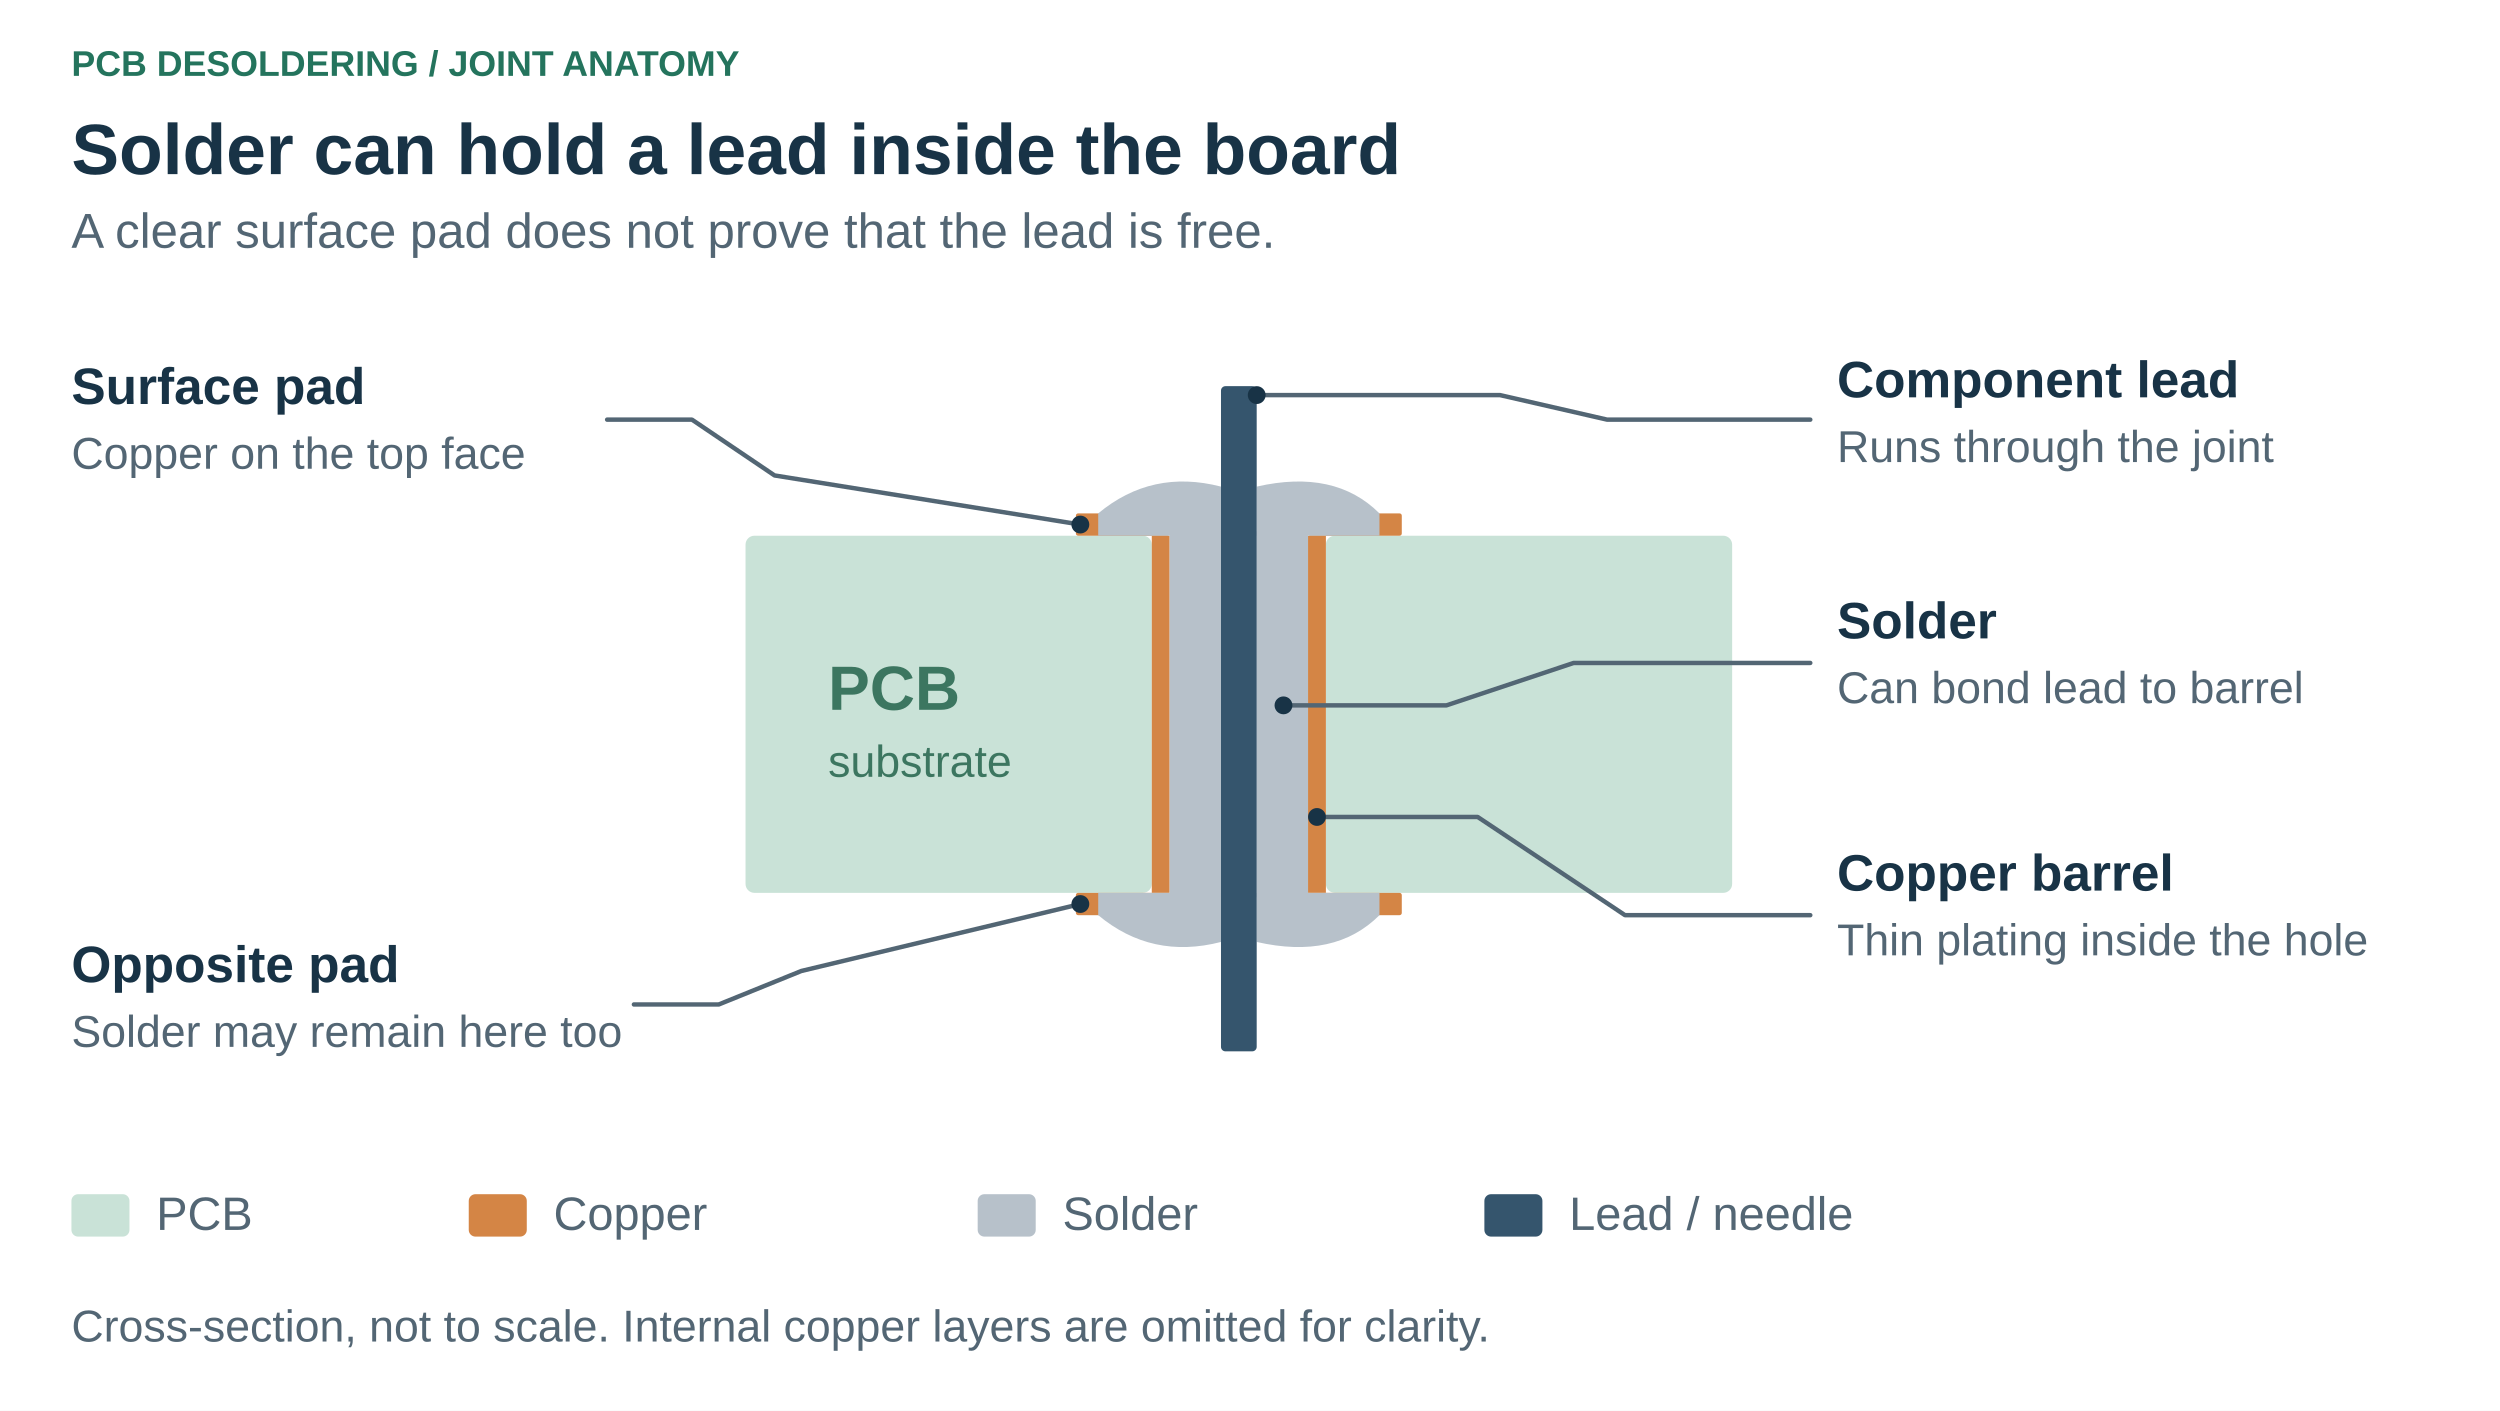
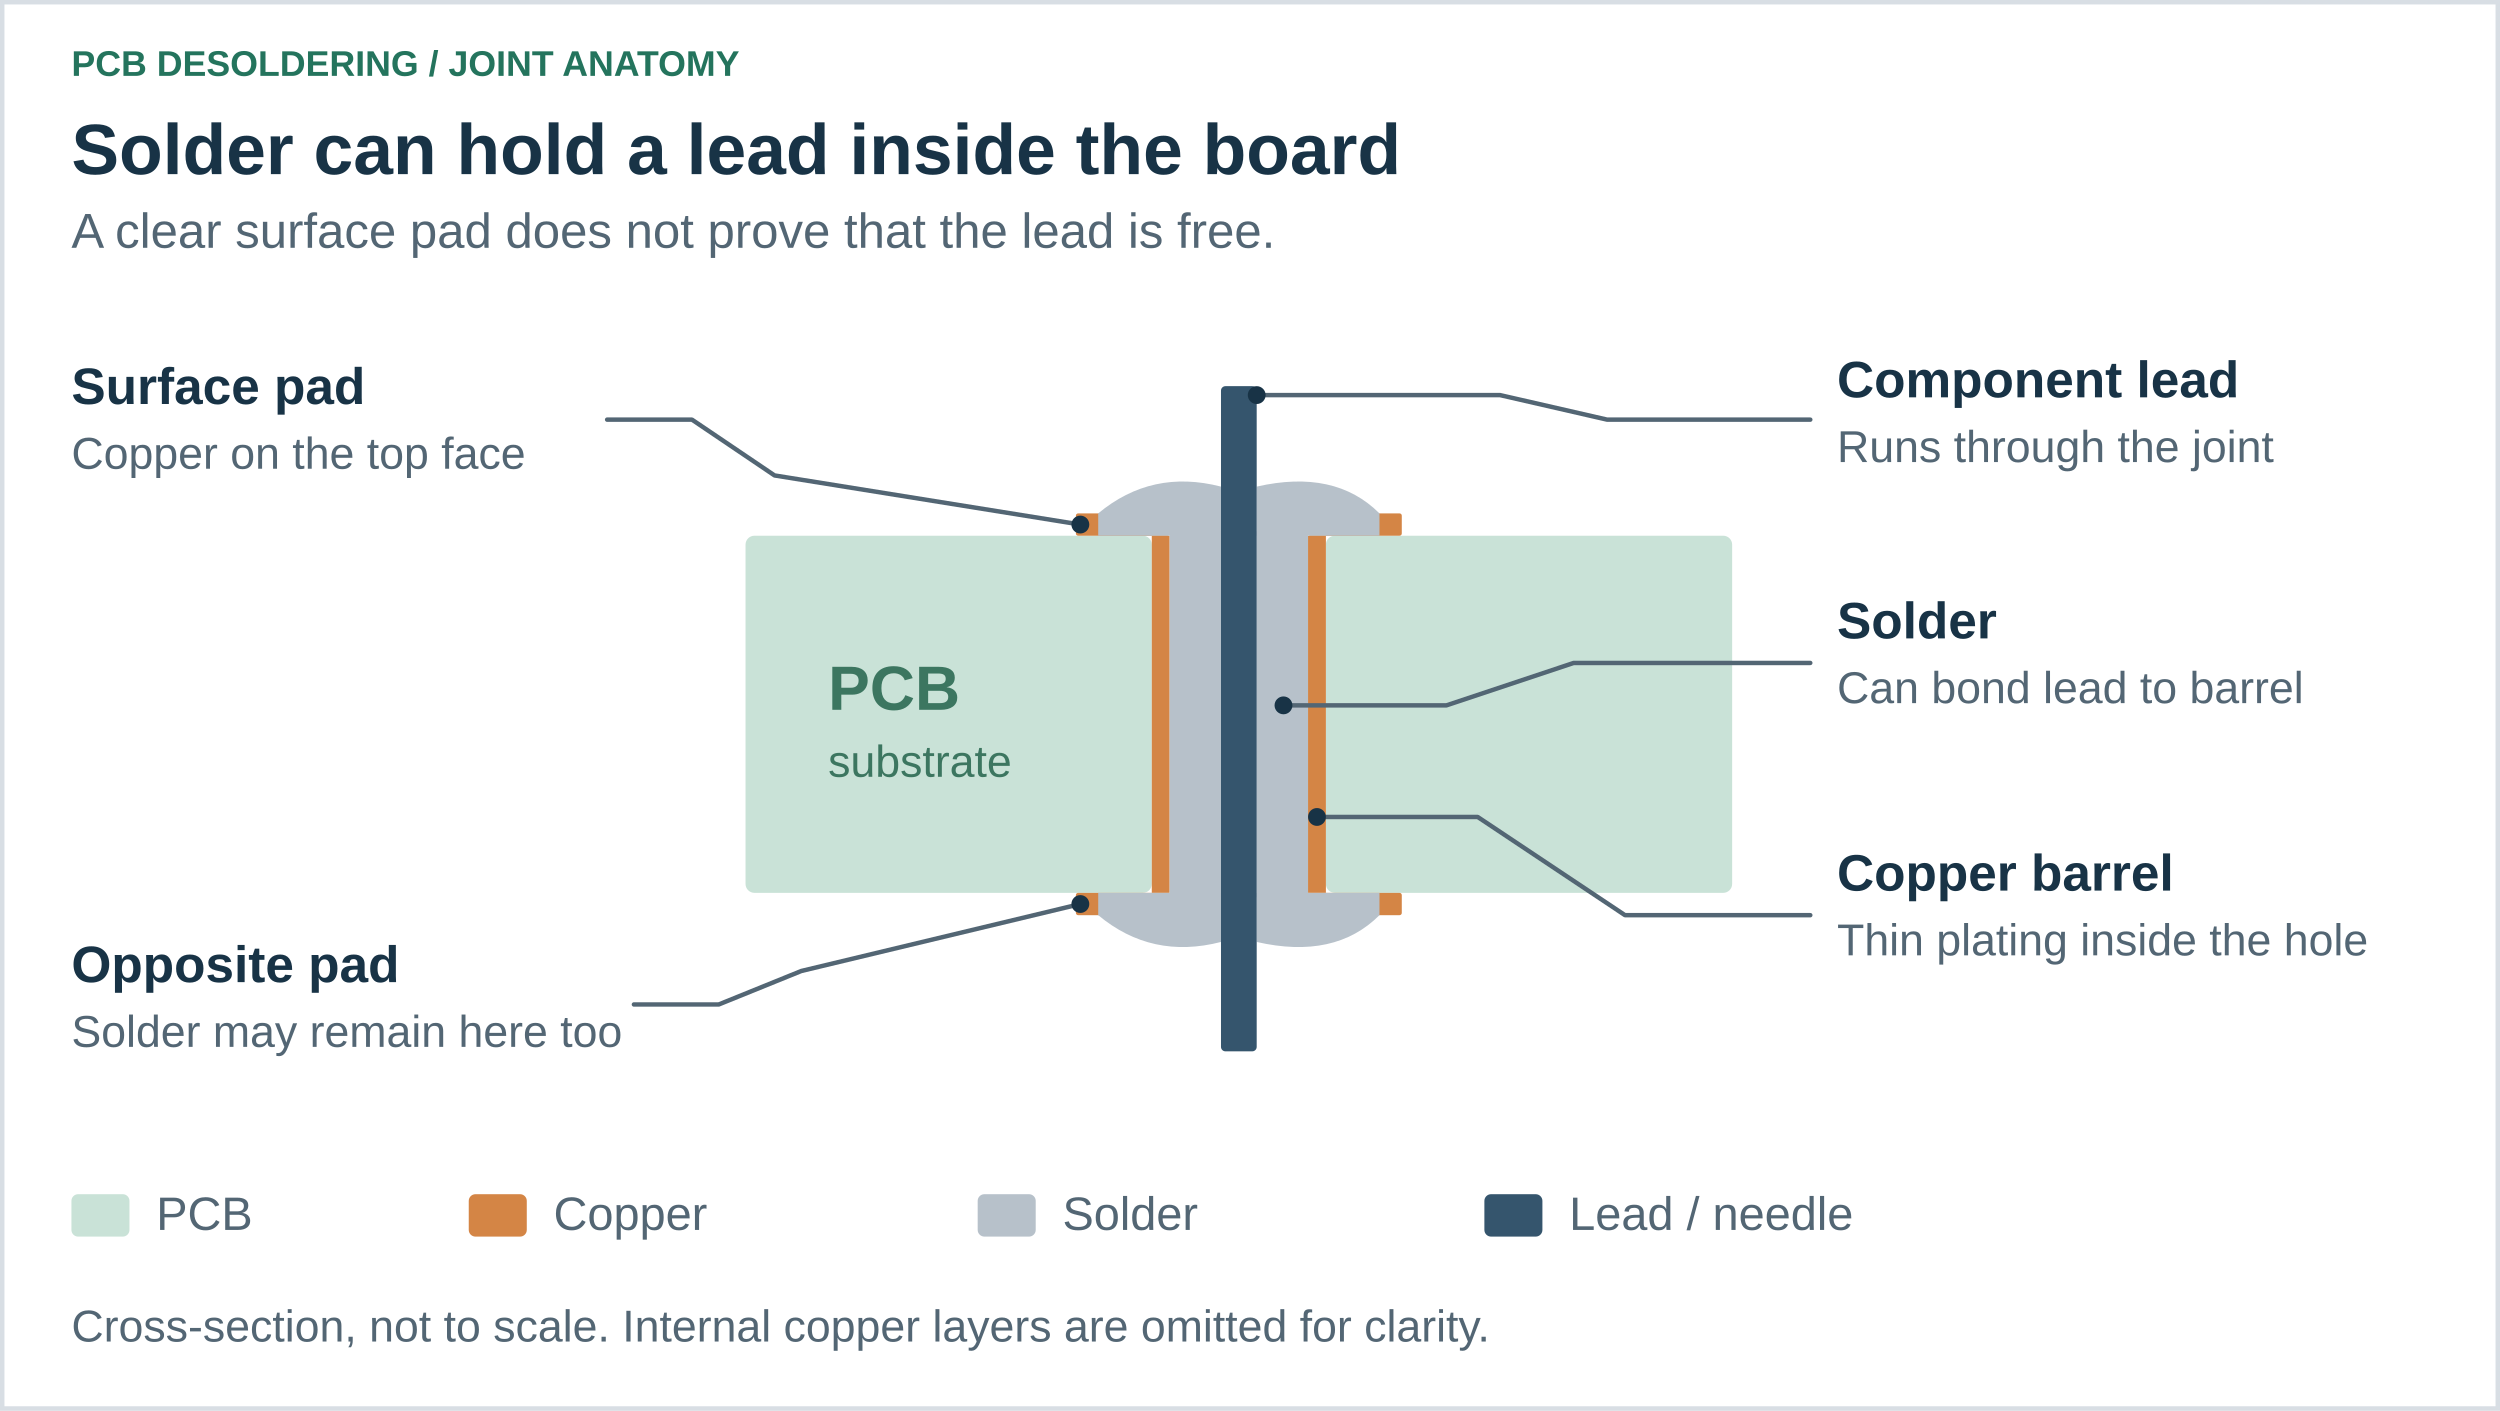
<svg xmlns="http://www.w3.org/2000/svg" width="1120" height="632" viewBox="0 0 1120 632" role="img" aria-labelledby="title desc">
  <defs>
    <marker id="arrow" viewBox="0 0 10 10" refX="8" refY="5" markerWidth="6" markerHeight="6" orient="auto">
      <path d="M0 0 L10 5 L0 10Z" fill="#35556d" />
    </marker>
    <pattern id="braid" width="12" height="12" patternUnits="userSpaceOnUse">
      <rect width="12" height="12" fill="#d9aa6d" />
      <path d="M-3 0 L9 12 M3 0 L15 12 M-3 12 L9 0 M3 12 L15 0" stroke="#9b6633" stroke-width="1.4" />
    </pattern>
  </defs>
  <g font-family="Segoe UI,Arial,sans-serif">
-     <rect x="0" y="0" width="1120" height="632" rx="0" fill="white" stroke="none" stroke-width="2" />
+     <rect x="1" y="1" width="1118" height="630" rx="0" fill="white" stroke="#d8dee4" stroke-width="2" />
    <text x="32" y="34" font-size="16" font-weight="700" fill="#24745d" text-anchor="start">PCB DESOLDERING / JOINT ANATOMY</text>
    <text x="32" y="78" font-size="32" font-weight="700" fill="#183346" text-anchor="start">Solder can hold a lead inside the board</text>
    <text x="32" y="111" font-size="22" font-weight="400" fill="#536674" text-anchor="start">A clear surface pad does not prove that the lead is free.</text>
    <rect x="334" y="240" width="182" height="160" rx="4" fill="#c9e2d7" stroke="none" stroke-width="2" />
    <rect x="594" y="240" width="182" height="160" rx="4" fill="#c9e2d7" stroke="none" stroke-width="2" />
    <rect x="516" y="240" width="8" height="160" rx="0" fill="#d48545" stroke="none" stroke-width="2" />
    <rect x="586" y="240" width="8" height="160" rx="0" fill="#d48545" stroke="none" stroke-width="2" />
    <rect x="482" y="230" width="42" height="10" rx="1" fill="#d48545" stroke="none" stroke-width="2" />
    <rect x="482" y="400" width="42" height="10" rx="1" fill="#d48545" stroke="none" stroke-width="2" />
    <rect x="586" y="230" width="42" height="10" rx="1" fill="#d48545" stroke="none" stroke-width="2" />
    <rect x="586" y="400" width="42" height="10" rx="1" fill="#d48545" stroke="none" stroke-width="2" />
    <rect x="524" y="238" width="23" height="164" rx="0" fill="#b7c1ca" stroke="none" stroke-width="2" />
    <rect x="563" y="238" width="23" height="164" rx="0" fill="#b7c1ca" stroke="none" stroke-width="2" />
    <path d="M492 230 Q516 210 547 218 L547 240 H492Z" fill="#b7c1ca" stroke="#b7c1ca" stroke-width="0" stroke-linecap="round" stroke-linejoin="round" />
    <path d="M563 218 Q598 210 618 230 V240 H563Z" fill="#b7c1ca" stroke="#b7c1ca" stroke-width="0" stroke-linecap="round" stroke-linejoin="round" />
    <path d="M492 410 Q516 430 547 422 V400 H492Z" fill="#b7c1ca" stroke="#b7c1ca" stroke-width="0" stroke-linecap="round" stroke-linejoin="round" />
    <path d="M563 422 Q598 430 618 410 V400 H563Z" fill="#b7c1ca" stroke="#b7c1ca" stroke-width="0" stroke-linecap="round" stroke-linejoin="round" />
    <rect x="547" y="173" width="16" height="298" rx="2" fill="#35556d" stroke="none" stroke-width="2" />
    <text x="371" y="318" font-size="28" font-weight="700" fill="#3c7660" text-anchor="start">PCB</text>
    <text x="371" y="348" font-size="20" font-weight="400" fill="#3c7660" text-anchor="start">substrate</text>
    <text x="32" y="181" font-size="23" font-weight="700" fill="#183346" text-anchor="start">Surface pad</text>
    <text x="32" y="210" font-size="20" font-weight="400" fill="#536674" text-anchor="start">Copper on the top face</text>
    <path d="M272 188 H310 L347 213 L484 235" fill="none" stroke="#536674" stroke-width="2" stroke-linecap="round" stroke-linejoin="round" />
    <circle cx="484" cy="235" r="4" fill="#183346" />
    <text x="32" y="440" font-size="23" font-weight="700" fill="#183346" text-anchor="start">Opposite pad</text>
    <text x="32" y="469" font-size="20" font-weight="400" fill="#536674" text-anchor="start">Solder may remain here too</text>
    <path d="M284 450 H322 L359 435 L484 405" fill="none" stroke="#536674" stroke-width="2" stroke-linecap="round" stroke-linejoin="round" />
    <circle cx="484" cy="405" r="4" fill="#183346" />
    <text x="823" y="178" font-size="23" font-weight="700" fill="#183346" text-anchor="start">Component lead</text>
    <text x="823" y="207" font-size="20" font-weight="400" fill="#536674" text-anchor="start">Runs through the joint</text>
    <path d="M811 188 H720 L672 177 H563" fill="none" stroke="#536674" stroke-width="2" stroke-linecap="round" stroke-linejoin="round" />
    <circle cx="563" cy="177" r="4" fill="#183346" />
    <text x="823" y="286" font-size="23" font-weight="700" fill="#183346" text-anchor="start">Solder</text>
    <text x="823" y="315" font-size="20" font-weight="400" fill="#536674" text-anchor="start">Can bond lead to barrel</text>
    <path d="M811 297 H705 L648 316 H575" fill="none" stroke="#536674" stroke-width="2" stroke-linecap="round" stroke-linejoin="round" />
    <circle cx="575" cy="316" r="4" fill="#183346" />
    <text x="823" y="399" font-size="23" font-weight="700" fill="#183346" text-anchor="start">Copper barrel</text>
    <text x="823" y="428" font-size="20" font-weight="400" fill="#536674" text-anchor="start">Thin plating inside the hole</text>
    <path d="M811 410 H728 L662 366 H590" fill="none" stroke="#536674" stroke-width="2" stroke-linecap="round" stroke-linejoin="round" />
    <circle cx="590" cy="366" r="4" fill="#183346" />
    <rect x="32" y="535" width="26" height="19" rx="3" fill="#c9e2d7" stroke="none" stroke-width="2" />
    <text x="70" y="551" font-size="21" font-weight="400" fill="#536674" text-anchor="start">PCB</text>
    <rect x="210" y="535" width="26" height="19" rx="3" fill="#d48545" stroke="none" stroke-width="2" />
    <text x="248" y="551" font-size="21" font-weight="400" fill="#536674" text-anchor="start">Copper</text>
    <rect x="438" y="535" width="26" height="19" rx="3" fill="#b7c1ca" stroke="none" stroke-width="2" />
    <text x="476" y="551" font-size="21" font-weight="400" fill="#536674" text-anchor="start">Solder</text>
    <rect x="665" y="535" width="26" height="19" rx="3" fill="#35556d" stroke="none" stroke-width="2" />
    <text x="703" y="551" font-size="21" font-weight="400" fill="#536674" text-anchor="start">Lead / needle</text>
    <text x="32" y="601" font-size="20" font-weight="400" fill="#536674" text-anchor="start">Cross-section, not to scale. Internal copper layers are omitted for clarity.</text>
  </g>
</svg>
